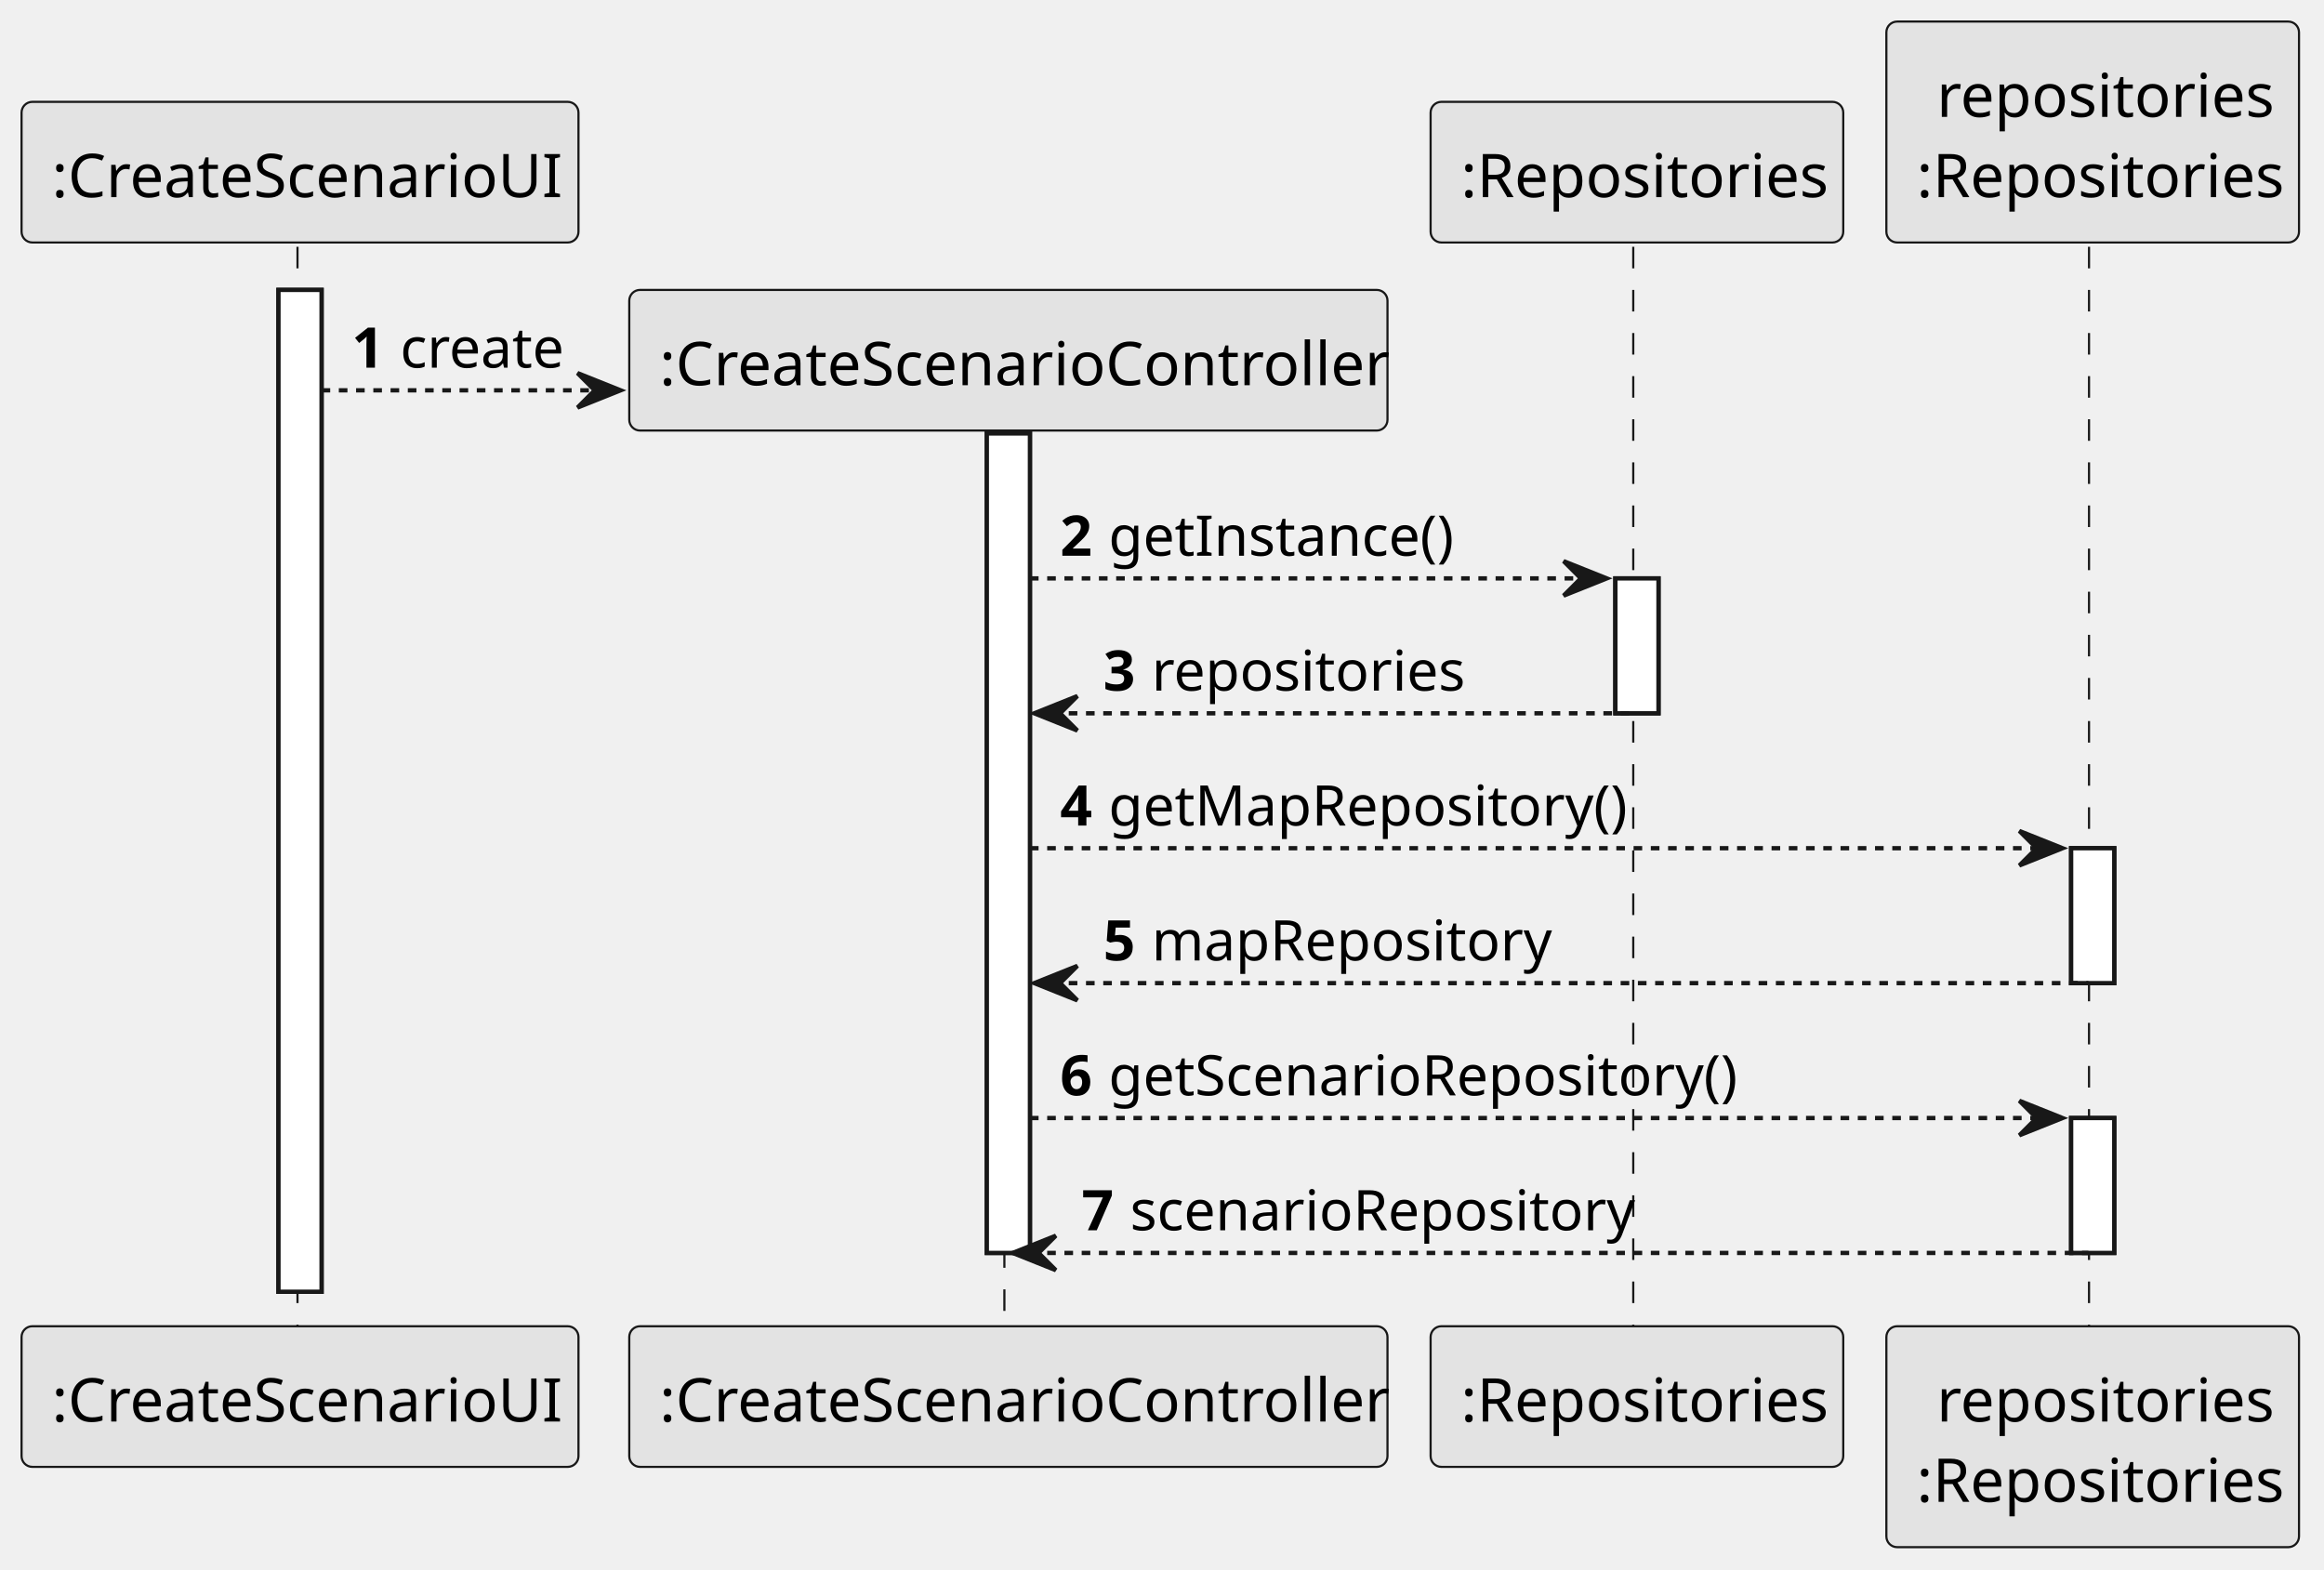
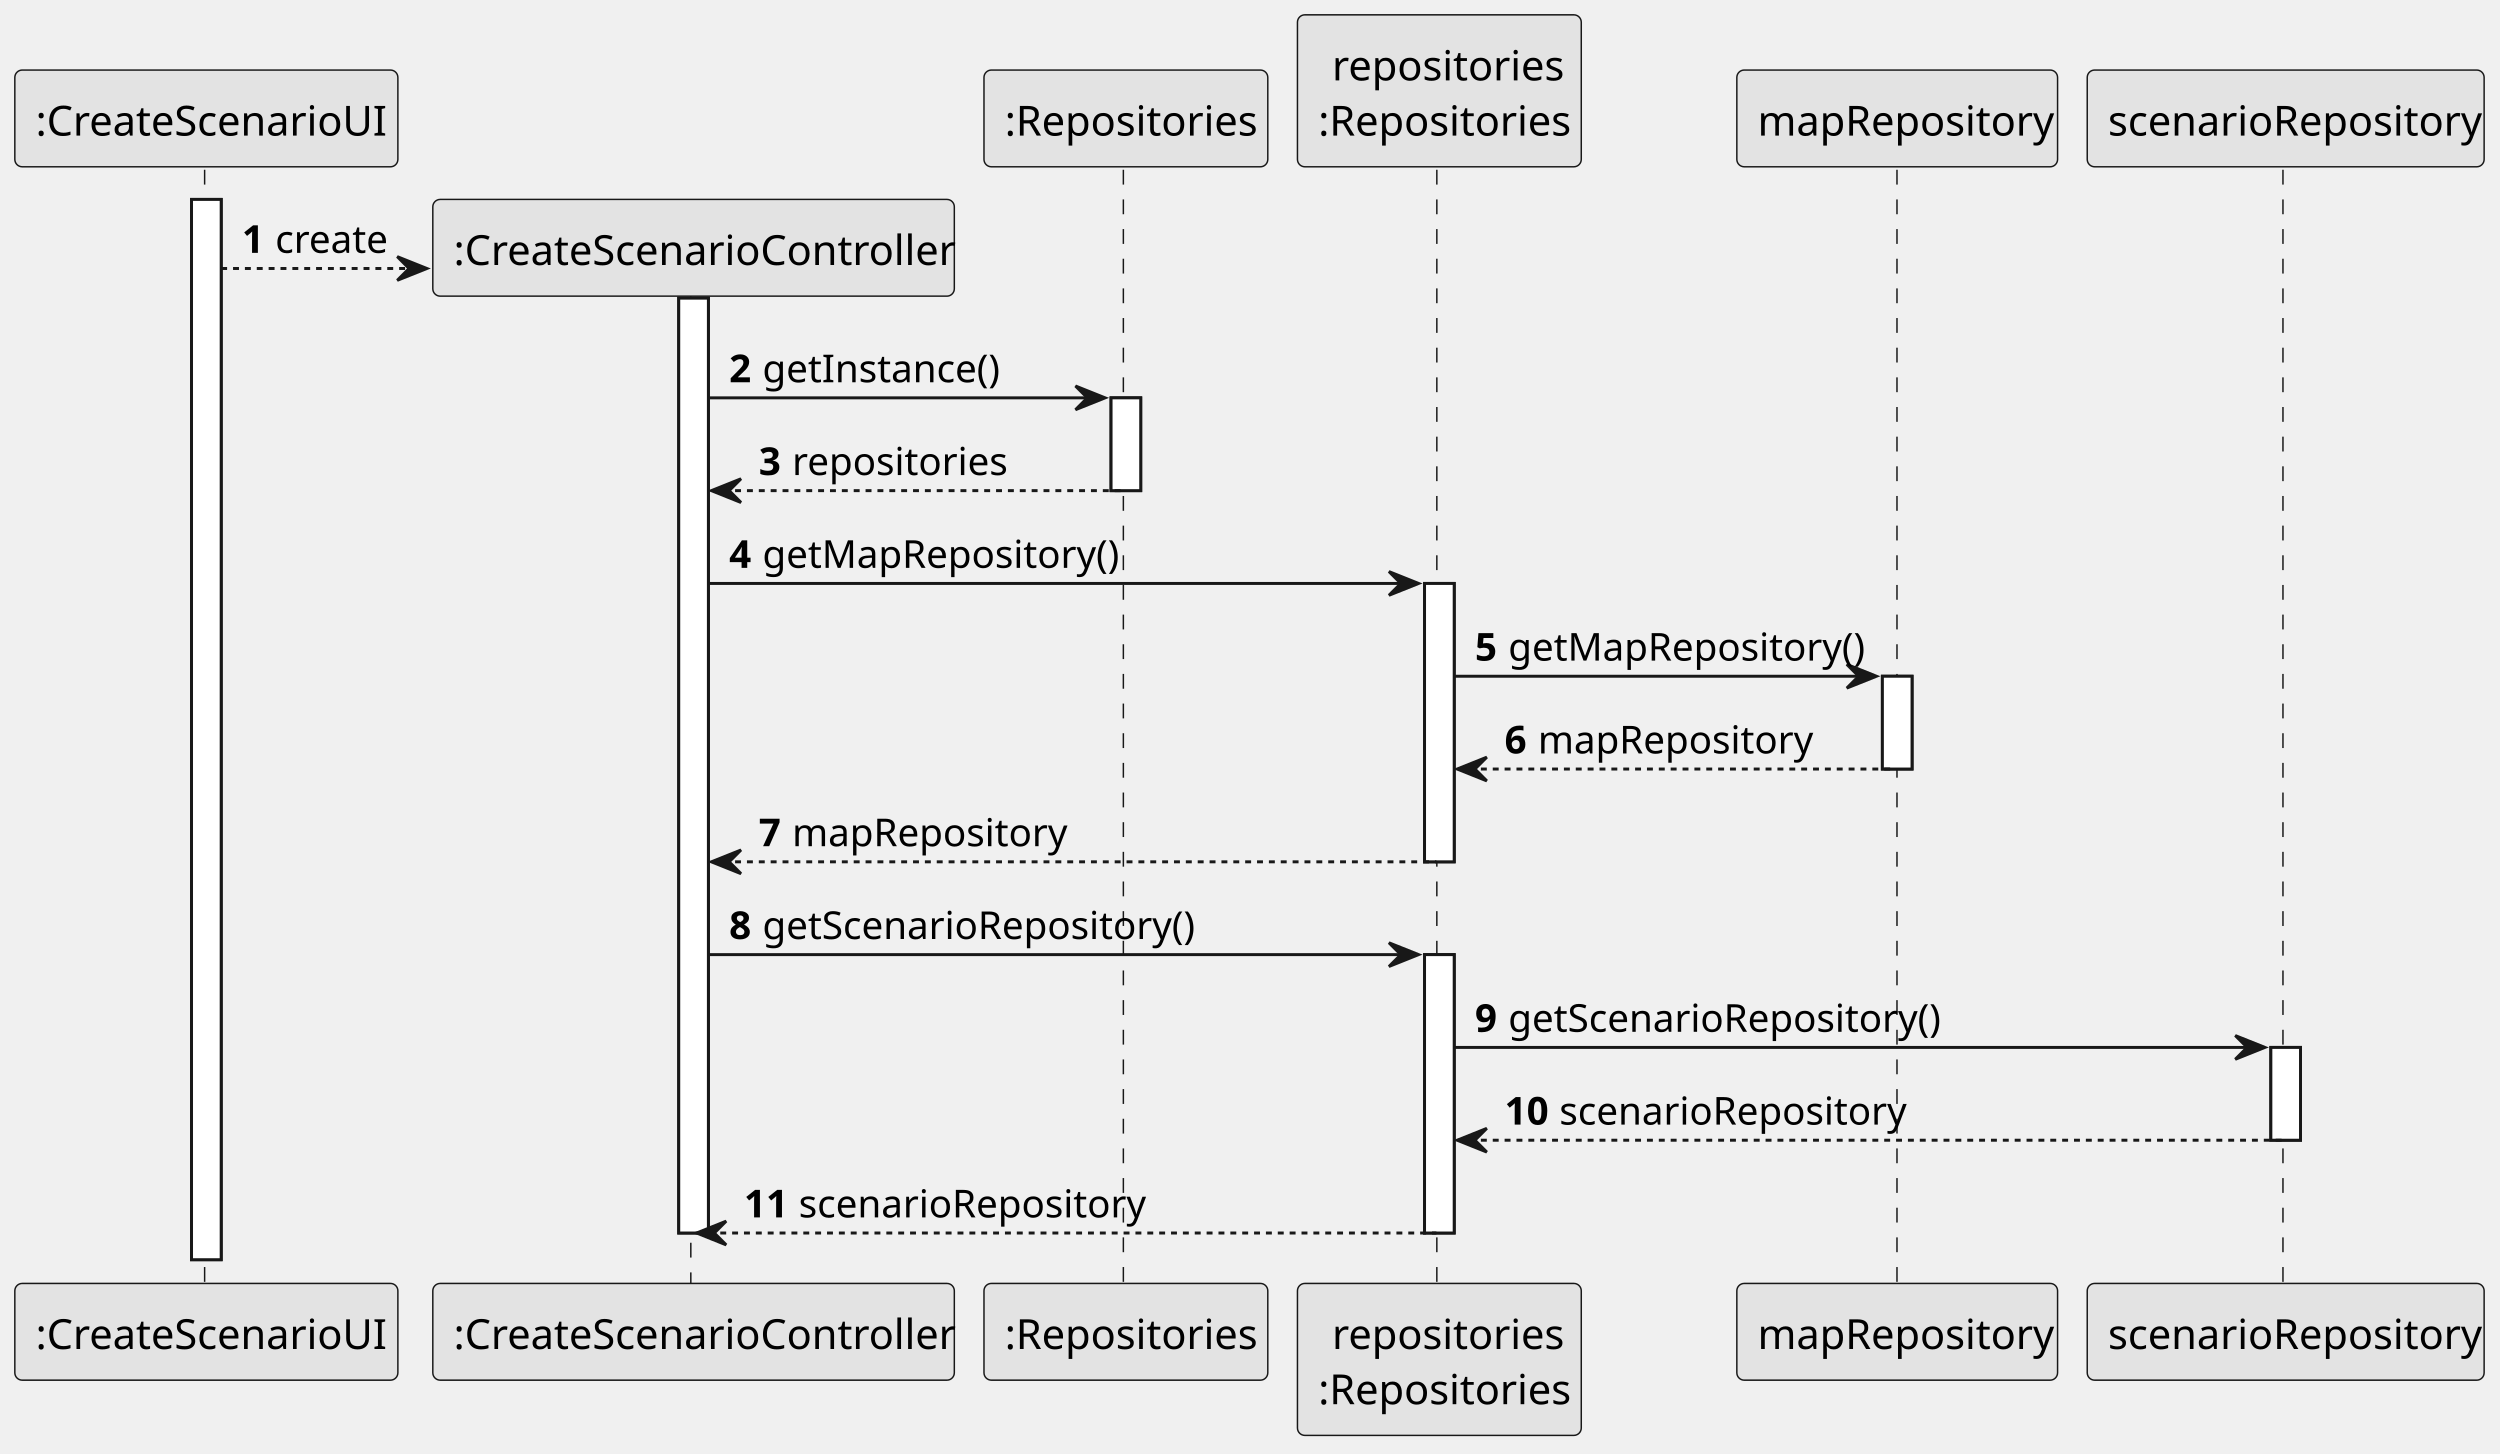
- <svg xmlns="http://www.w3.org/2000/svg" contentStyleType="text/css" height="364px" preserveAspectRatio="none" style="width:539px;height:364px;background:#FFFFFF;" version="1.1" viewBox="0 0 539 364" width="539px" zoomAndPan="magnify">
+ <svg xmlns="http://www.w3.org/2000/svg" contentStyleType="text/css" height="490px" preserveAspectRatio="none" style="width:843px;height:490px;background:#FFFFFF;" version="1.1" viewBox="0 0 843 490" width="843px" zoomAndPan="magnify">
  <defs />
  <g>
-     <rect fill="#FFFFFF" height="232.367" style="stroke:#181818;stroke-width:1.0;" width="10" x="64.582" y="67.242" />
-     <rect fill="#FFFFFF" height="190.076" style="stroke:#181818;stroke-width:1.0;" width="10" x="228.871" y="100.533" />
+     <rect fill="#FFFFFF" height="357.531" style="stroke:#181818;stroke-width:1.0;" width="10" x="64.582" y="67.242" />
+     <rect fill="#FFFFFF" height="315.24" style="stroke:#181818;stroke-width:1.0;" width="10" x="228.871" y="100.533" />
    <rect fill="#FFFFFF" height="31.291" style="stroke:#181818;stroke-width:1.0;" width="10" x="374.649" y="134.154" />
-     <rect fill="#FFFFFF" height="31.291" style="stroke:#181818;stroke-width:1.0;" width="10" x="480.353" y="196.736" />
-     <rect fill="#FFFFFF" height="31.291" style="stroke:#181818;stroke-width:1.0;" width="10" x="480.353" y="259.318" />
-     <line style="stroke:#181818;stroke-width:0.5;stroke-dasharray:5.0,5.0;" x1="69" x2="69" y1="57.242" y2="308.609" />
-     <line style="stroke:#181818;stroke-width:0.5;stroke-dasharray:5.0,5.0;" x1="232.943" x2="232.943" y1="99.053" y2="308.609" />
-     <line style="stroke:#181818;stroke-width:0.5;stroke-dasharray:5.0,5.0;" x1="378.798" x2="378.798" y1="57.242" y2="308.609" />
-     <line style="stroke:#181818;stroke-width:0.5;stroke-dasharray:5.0,5.0;" x1="484.501" x2="484.501" y1="57.242" y2="308.609" />
+     <rect fill="#FFFFFF" height="93.873" style="stroke:#181818;stroke-width:1.0;" width="10" x="480.353" y="196.736" />
+     <rect fill="#FFFFFF" height="93.873" style="stroke:#181818;stroke-width:1.0;" width="10" x="480.353" y="321.9" />
+     <rect fill="#FFFFFF" height="31.291" style="stroke:#181818;stroke-width:1.0;" width="10" x="634.739" y="228.027" />
+     <rect fill="#FFFFFF" height="31.291" style="stroke:#181818;stroke-width:1.0;" width="10" x="765.731" y="353.191" />
+     <line style="stroke:#181818;stroke-width:0.5;stroke-dasharray:5.0,5.0;" x1="69" x2="69" y1="57.242" y2="433.773" />
+     <line style="stroke:#181818;stroke-width:0.5;stroke-dasharray:5.0,5.0;" x1="232.943" x2="232.943" y1="99.053" y2="433.773" />
+     <line style="stroke:#181818;stroke-width:0.5;stroke-dasharray:5.0,5.0;" x1="378.798" x2="378.798" y1="57.242" y2="433.773" />
+     <line style="stroke:#181818;stroke-width:0.5;stroke-dasharray:5.0,5.0;" x1="484.501" x2="484.501" y1="57.242" y2="433.773" />
+     <line style="stroke:#181818;stroke-width:0.5;stroke-dasharray:5.0,5.0;" x1="639.663" x2="639.663" y1="57.242" y2="433.773" />
+     <line style="stroke:#181818;stroke-width:0.5;stroke-dasharray:5.0,5.0;" x1="769.814" x2="769.814" y1="57.242" y2="433.773" />
    <rect fill="#E3E3E3" height="32.621" rx="2.5" ry="2.5" style="stroke:#181818;stroke-width:0.5;" width="129.165" x="5" y="23.621" />
    <text fill="#000000" font-family="sans-serif" font-size="14" lengthAdjust="spacing" textLength="115.165" x="12" y="45.728">:CreateScenarioUI</text>
-     <rect fill="#E3E3E3" height="32.621" rx="2.5" ry="2.5" style="stroke:#181818;stroke-width:0.5;" width="129.165" x="5" y="307.609" />
-     <text fill="#000000" font-family="sans-serif" font-size="14" lengthAdjust="spacing" textLength="115.165" x="12" y="329.717">:CreateScenarioUI</text>
-     <rect fill="#E3E3E3" height="32.621" rx="2.5" ry="2.5" style="stroke:#181818;stroke-width:0.5;" width="175.855" x="145.943" y="307.609" />
-     <text fill="#000000" font-family="sans-serif" font-size="14" lengthAdjust="spacing" textLength="161.855" x="152.943" y="329.717">:CreateScenarioController</text>
+     <rect fill="#E3E3E3" height="32.621" rx="2.5" ry="2.5" style="stroke:#181818;stroke-width:0.5;" width="129.165" x="5" y="432.773" />
+     <text fill="#000000" font-family="sans-serif" font-size="14" lengthAdjust="spacing" textLength="115.165" x="12" y="454.881">:CreateScenarioUI</text>
+     <rect fill="#E3E3E3" height="32.621" rx="2.5" ry="2.5" style="stroke:#181818;stroke-width:0.5;" width="175.855" x="145.943" y="432.773" />
+     <text fill="#000000" font-family="sans-serif" font-size="14" lengthAdjust="spacing" textLength="161.855" x="152.943" y="454.881">:CreateScenarioController</text>
    <rect fill="#E3E3E3" height="32.621" rx="2.5" ry="2.5" style="stroke:#181818;stroke-width:0.5;" width="95.703" x="331.798" y="23.621" />
    <text fill="#000000" font-family="sans-serif" font-size="14" lengthAdjust="spacing" textLength="81.703" x="338.798" y="45.728">:Repositories</text>
-     <rect fill="#E3E3E3" height="32.621" rx="2.5" ry="2.5" style="stroke:#181818;stroke-width:0.5;" width="95.703" x="331.798" y="307.609" />
-     <text fill="#000000" font-family="sans-serif" font-size="14" lengthAdjust="spacing" textLength="81.703" x="338.798" y="329.717">:Repositories</text>
+     <rect fill="#E3E3E3" height="32.621" rx="2.5" ry="2.5" style="stroke:#181818;stroke-width:0.5;" width="95.703" x="331.798" y="432.773" />
+     <text fill="#000000" font-family="sans-serif" font-size="14" lengthAdjust="spacing" textLength="81.703" x="338.798" y="454.881">:Repositories</text>
    <rect fill="#E3E3E3" height="51.242" rx="2.5" ry="2.5" style="stroke:#181818;stroke-width:0.5;" width="95.703" x="437.501" y="5" />
    <text fill="#000000" font-family="sans-serif" font-size="14" lengthAdjust="spacing" textLength="72.365" x="449.17" y="27.107">repositories</text>
    <text fill="#000000" font-family="sans-serif" font-size="14" lengthAdjust="spacing" textLength="81.703" x="444.501" y="45.728">:Repositories</text>
-     <rect fill="#E3E3E3" height="51.242" rx="2.5" ry="2.5" style="stroke:#181818;stroke-width:0.5;" width="95.703" x="437.501" y="307.609" />
-     <text fill="#000000" font-family="sans-serif" font-size="14" lengthAdjust="spacing" textLength="72.365" x="449.17" y="329.717">repositories</text>
-     <text fill="#000000" font-family="sans-serif" font-size="14" lengthAdjust="spacing" textLength="81.703" x="444.501" y="348.338">:Repositories</text>
-     <rect fill="#FFFFFF" height="232.367" style="stroke:#181818;stroke-width:1.0;" width="10" x="64.582" y="67.242" />
-     <rect fill="#FFFFFF" height="190.076" style="stroke:#181818;stroke-width:1.0;" width="10" x="228.871" y="100.533" />
+     <rect fill="#E3E3E3" height="51.242" rx="2.5" ry="2.5" style="stroke:#181818;stroke-width:0.5;" width="95.703" x="437.501" y="432.773" />
+     <text fill="#000000" font-family="sans-serif" font-size="14" lengthAdjust="spacing" textLength="72.365" x="449.17" y="454.881">repositories</text>
+     <text fill="#000000" font-family="sans-serif" font-size="14" lengthAdjust="spacing" textLength="81.703" x="444.501" y="473.502">:Repositories</text>
+     <rect fill="#E3E3E3" height="32.621" rx="2.5" ry="2.5" style="stroke:#181818;stroke-width:0.5;" width="108.151" x="585.663" y="23.621" />
+     <text fill="#000000" font-family="sans-serif" font-size="14" lengthAdjust="spacing" textLength="94.151" x="592.663" y="45.728">mapRepository</text>
+     <rect fill="#E3E3E3" height="32.621" rx="2.5" ry="2.5" style="stroke:#181818;stroke-width:0.5;" width="108.151" x="585.663" y="432.773" />
+     <text fill="#000000" font-family="sans-serif" font-size="14" lengthAdjust="spacing" textLength="94.151" x="592.663" y="454.881">mapRepository</text>
+     <rect fill="#E3E3E3" height="32.621" rx="2.5" ry="2.5" style="stroke:#181818;stroke-width:0.5;" width="133.834" x="703.814" y="23.621" />
+     <text fill="#000000" font-family="sans-serif" font-size="14" lengthAdjust="spacing" textLength="119.834" x="710.814" y="45.728">scenarioRepository</text>
+     <rect fill="#E3E3E3" height="32.621" rx="2.5" ry="2.5" style="stroke:#181818;stroke-width:0.5;" width="133.834" x="703.814" y="432.773" />
+     <text fill="#000000" font-family="sans-serif" font-size="14" lengthAdjust="spacing" textLength="119.834" x="710.814" y="454.881">scenarioRepository</text>
+     <rect fill="#FFFFFF" height="357.531" style="stroke:#181818;stroke-width:1.0;" width="10" x="64.582" y="67.242" />
+     <rect fill="#FFFFFF" height="315.24" style="stroke:#181818;stroke-width:1.0;" width="10" x="228.871" y="100.533" />
    <rect fill="#FFFFFF" height="31.291" style="stroke:#181818;stroke-width:1.0;" width="10" x="374.649" y="134.154" />
-     <rect fill="#FFFFFF" height="31.291" style="stroke:#181818;stroke-width:1.0;" width="10" x="480.353" y="196.736" />
-     <rect fill="#FFFFFF" height="31.291" style="stroke:#181818;stroke-width:1.0;" width="10" x="480.353" y="259.318" />
+     <rect fill="#FFFFFF" height="93.873" style="stroke:#181818;stroke-width:1.0;" width="10" x="480.353" y="196.736" />
+     <rect fill="#FFFFFF" height="93.873" style="stroke:#181818;stroke-width:1.0;" width="10" x="480.353" y="321.9" />
+     <rect fill="#FFFFFF" height="31.291" style="stroke:#181818;stroke-width:1.0;" width="10" x="634.739" y="228.027" />
+     <rect fill="#FFFFFF" height="31.291" style="stroke:#181818;stroke-width:1.0;" width="10" x="765.731" y="353.191" />
    <polygon fill="#181818" points="133.943,86.533,143.943,90.533,133.943,94.533,137.943,90.533" style="stroke:#181818;stroke-width:1.0;" />
    <line style="stroke:#181818;stroke-width:1.0;stroke-dasharray:2.0,2.0;" x1="74.582" x2="139.943" y1="90.533" y2="90.533" />
    <text fill="#000000" font-family="sans-serif" font-size="13" font-weight="bold" lengthAdjust="spacing" textLength="7.23" x="81.582" y="85.27">1</text>
    <text fill="#000000" font-family="sans-serif" font-size="13" lengthAdjust="spacing" textLength="36.131" x="92.812" y="85.27">create</text>
    <rect fill="#E3E3E3" height="32.621" rx="2.5" ry="2.5" style="stroke:#181818;stroke-width:0.5;" width="175.855" x="145.943" y="67.242" />
    <text fill="#000000" font-family="sans-serif" font-size="14" lengthAdjust="spacing" textLength="161.855" x="152.943" y="89.35">:CreateScenarioController</text>
    <polygon fill="#181818" points="362.649,130.154,372.649,134.154,362.649,138.154,366.649,134.154" style="stroke:#181818;stroke-width:1.0;" />
-     <line style="stroke:#181818;stroke-width:1.0;stroke-dasharray:2.0,2.0;" x1="238.871" x2="368.649" y1="134.154" y2="134.154" />
+     <line style="stroke:#181818;stroke-width:1.0;" x1="238.871" x2="368.649" y1="134.154" y2="134.154" />
    <text fill="#000000" font-family="sans-serif" font-size="13" font-weight="bold" lengthAdjust="spacing" textLength="7.23" x="245.871" y="128.892">2</text>
    <text fill="#000000" font-family="sans-serif" font-size="13" lengthAdjust="spacing" textLength="75.874" x="257.101" y="128.892">getInstance()</text>
    <polygon fill="#181818" points="249.871,161.445,239.871,165.445,249.871,169.445,245.871,165.445" style="stroke:#181818;stroke-width:1.0;" />
    <line style="stroke:#181818;stroke-width:1.0;stroke-dasharray:2.0,2.0;" x1="243.871" x2="378.649" y1="165.445" y2="165.445" />
    <text fill="#000000" font-family="sans-serif" font-size="13" font-weight="bold" lengthAdjust="spacing" textLength="7.23" x="255.871" y="160.183">3</text>
    <text fill="#000000" font-family="sans-serif" font-size="13" lengthAdjust="spacing" textLength="67.196" x="267.101" y="160.183">repositories</text>
    <polygon fill="#181818" points="468.353,192.736,478.353,196.736,468.353,200.736,472.353,196.736" style="stroke:#181818;stroke-width:1.0;" />
-     <line style="stroke:#181818;stroke-width:1.0;stroke-dasharray:2.0,2.0;" x1="238.871" x2="474.353" y1="196.736" y2="196.736" />
+     <line style="stroke:#181818;stroke-width:1.0;" x1="238.871" x2="474.353" y1="196.736" y2="196.736" />
    <text fill="#000000" font-family="sans-serif" font-size="13" font-weight="bold" lengthAdjust="spacing" textLength="7.23" x="245.871" y="191.474">4</text>
    <text fill="#000000" font-family="sans-serif" font-size="13" lengthAdjust="spacing" textLength="114.156" x="257.101" y="191.474">getMapRepository()</text>
-     <polygon fill="#181818" points="249.871,224.027,239.871,228.027,249.871,232.027,245.871,228.027" style="stroke:#181818;stroke-width:1.0;" />
-     <line style="stroke:#181818;stroke-width:1.0;stroke-dasharray:2.0,2.0;" x1="243.871" x2="484.353" y1="228.027" y2="228.027" />
-     <text fill="#000000" font-family="sans-serif" font-size="13" font-weight="bold" lengthAdjust="spacing" textLength="7.23" x="255.871" y="222.765">5</text>
-     <text fill="#000000" font-family="sans-serif" font-size="13" lengthAdjust="spacing" textLength="87.426" x="267.101" y="222.765">mapRepository</text>
-     <polygon fill="#181818" points="468.353,255.318,478.353,259.318,468.353,263.318,472.353,259.318" style="stroke:#181818;stroke-width:1.0;" />
-     <line style="stroke:#181818;stroke-width:1.0;stroke-dasharray:2.0,2.0;" x1="238.871" x2="474.353" y1="259.318" y2="259.318" />
-     <text fill="#000000" font-family="sans-serif" font-size="13" font-weight="bold" lengthAdjust="spacing" textLength="7.23" x="245.871" y="254.056">6</text>
-     <text fill="#000000" font-family="sans-serif" font-size="13" lengthAdjust="spacing" textLength="140.175" x="257.101" y="254.056">getScenarioRepository()</text>
-     <polygon fill="#181818" points="244.871,286.609,234.871,290.609,244.871,294.609,240.871,290.609" style="stroke:#181818;stroke-width:1.0;" />
-     <line style="stroke:#181818;stroke-width:1.0;stroke-dasharray:2.0,2.0;" x1="238.871" x2="484.353" y1="290.609" y2="290.609" />
-     <text fill="#000000" font-family="sans-serif" font-size="13" font-weight="bold" lengthAdjust="spacing" textLength="7.23" x="250.871" y="285.347">7</text>
-     <text fill="#000000" font-family="sans-serif" font-size="13" lengthAdjust="spacing" textLength="111.274" x="262.101" y="285.347">scenarioRepository</text>
+     <polygon fill="#181818" points="622.739,224.027,632.739,228.027,622.739,232.027,626.739,228.027" style="stroke:#181818;stroke-width:1.0;" />
+     <line style="stroke:#181818;stroke-width:1.0;" x1="490.353" x2="628.739" y1="228.027" y2="228.027" />
+     <text fill="#000000" font-family="sans-serif" font-size="13" font-weight="bold" lengthAdjust="spacing" textLength="7.23" x="497.353" y="222.765">5</text>
+     <text fill="#000000" font-family="sans-serif" font-size="13" lengthAdjust="spacing" textLength="114.156" x="508.582" y="222.765">getMapRepository()</text>
+     <polygon fill="#181818" points="501.353,255.318,491.353,259.318,501.353,263.318,497.353,259.318" style="stroke:#181818;stroke-width:1.0;" />
+     <line style="stroke:#181818;stroke-width:1.0;stroke-dasharray:2.0,2.0;" x1="495.353" x2="638.739" y1="259.318" y2="259.318" />
+     <text fill="#000000" font-family="sans-serif" font-size="13" font-weight="bold" lengthAdjust="spacing" textLength="7.23" x="507.353" y="254.056">6</text>
+     <text fill="#000000" font-family="sans-serif" font-size="13" lengthAdjust="spacing" textLength="87.426" x="518.582" y="254.056">mapRepository</text>
+     <polygon fill="#181818" points="249.871,286.609,239.871,290.609,249.871,294.609,245.871,290.609" style="stroke:#181818;stroke-width:1.0;" />
+     <line style="stroke:#181818;stroke-width:1.0;stroke-dasharray:2.0,2.0;" x1="243.871" x2="484.353" y1="290.609" y2="290.609" />
+     <text fill="#000000" font-family="sans-serif" font-size="13" font-weight="bold" lengthAdjust="spacing" textLength="7.23" x="255.871" y="285.347">7</text>
+     <text fill="#000000" font-family="sans-serif" font-size="13" lengthAdjust="spacing" textLength="87.426" x="267.101" y="285.347">mapRepository</text>
+     <polygon fill="#181818" points="468.353,317.9,478.353,321.9,468.353,325.9,472.353,321.9" style="stroke:#181818;stroke-width:1.0;" />
+     <line style="stroke:#181818;stroke-width:1.0;" x1="238.871" x2="474.353" y1="321.9" y2="321.9" />
+     <text fill="#000000" font-family="sans-serif" font-size="13" font-weight="bold" lengthAdjust="spacing" textLength="7.23" x="245.871" y="316.638">8</text>
+     <text fill="#000000" font-family="sans-serif" font-size="13" lengthAdjust="spacing" textLength="140.175" x="257.101" y="316.638">getScenarioRepository()</text>
+     <polygon fill="#181818" points="753.731,349.191,763.731,353.191,753.731,357.191,757.731,353.191" style="stroke:#181818;stroke-width:1.0;" />
+     <line style="stroke:#181818;stroke-width:1.0;" x1="490.353" x2="759.731" y1="353.191" y2="353.191" />
+     <text fill="#000000" font-family="sans-serif" font-size="13" font-weight="bold" lengthAdjust="spacing" textLength="7.23" x="497.353" y="347.929">9</text>
+     <text fill="#000000" font-family="sans-serif" font-size="13" lengthAdjust="spacing" textLength="140.175" x="508.582" y="347.929">getScenarioRepository()</text>
+     <polygon fill="#181818" points="501.353,380.482,491.353,384.482,501.353,388.482,497.353,384.482" style="stroke:#181818;stroke-width:1.0;" />
+     <line style="stroke:#181818;stroke-width:1.0;stroke-dasharray:2.0,2.0;" x1="495.353" x2="769.731" y1="384.482" y2="384.482" />
+     <text fill="#000000" font-family="sans-serif" font-size="13" font-weight="bold" lengthAdjust="spacing" textLength="14.46" x="507.353" y="379.22">10</text>
+     <text fill="#000000" font-family="sans-serif" font-size="13" lengthAdjust="spacing" textLength="111.274" x="525.812" y="379.22">scenarioRepository</text>
+     <polygon fill="#181818" points="244.871,411.773,234.871,415.773,244.871,419.773,240.871,415.773" style="stroke:#181818;stroke-width:1.0;" />
+     <line style="stroke:#181818;stroke-width:1.0;stroke-dasharray:2.0,2.0;" x1="238.871" x2="484.353" y1="415.773" y2="415.773" />
+     <text fill="#000000" font-family="sans-serif" font-size="13" font-weight="bold" lengthAdjust="spacing" textLength="14.46" x="250.871" y="410.511">11</text>
+     <text fill="#000000" font-family="sans-serif" font-size="13" lengthAdjust="spacing" textLength="111.274" x="269.331" y="410.511">scenarioRepository</text>
  </g>
</svg>
